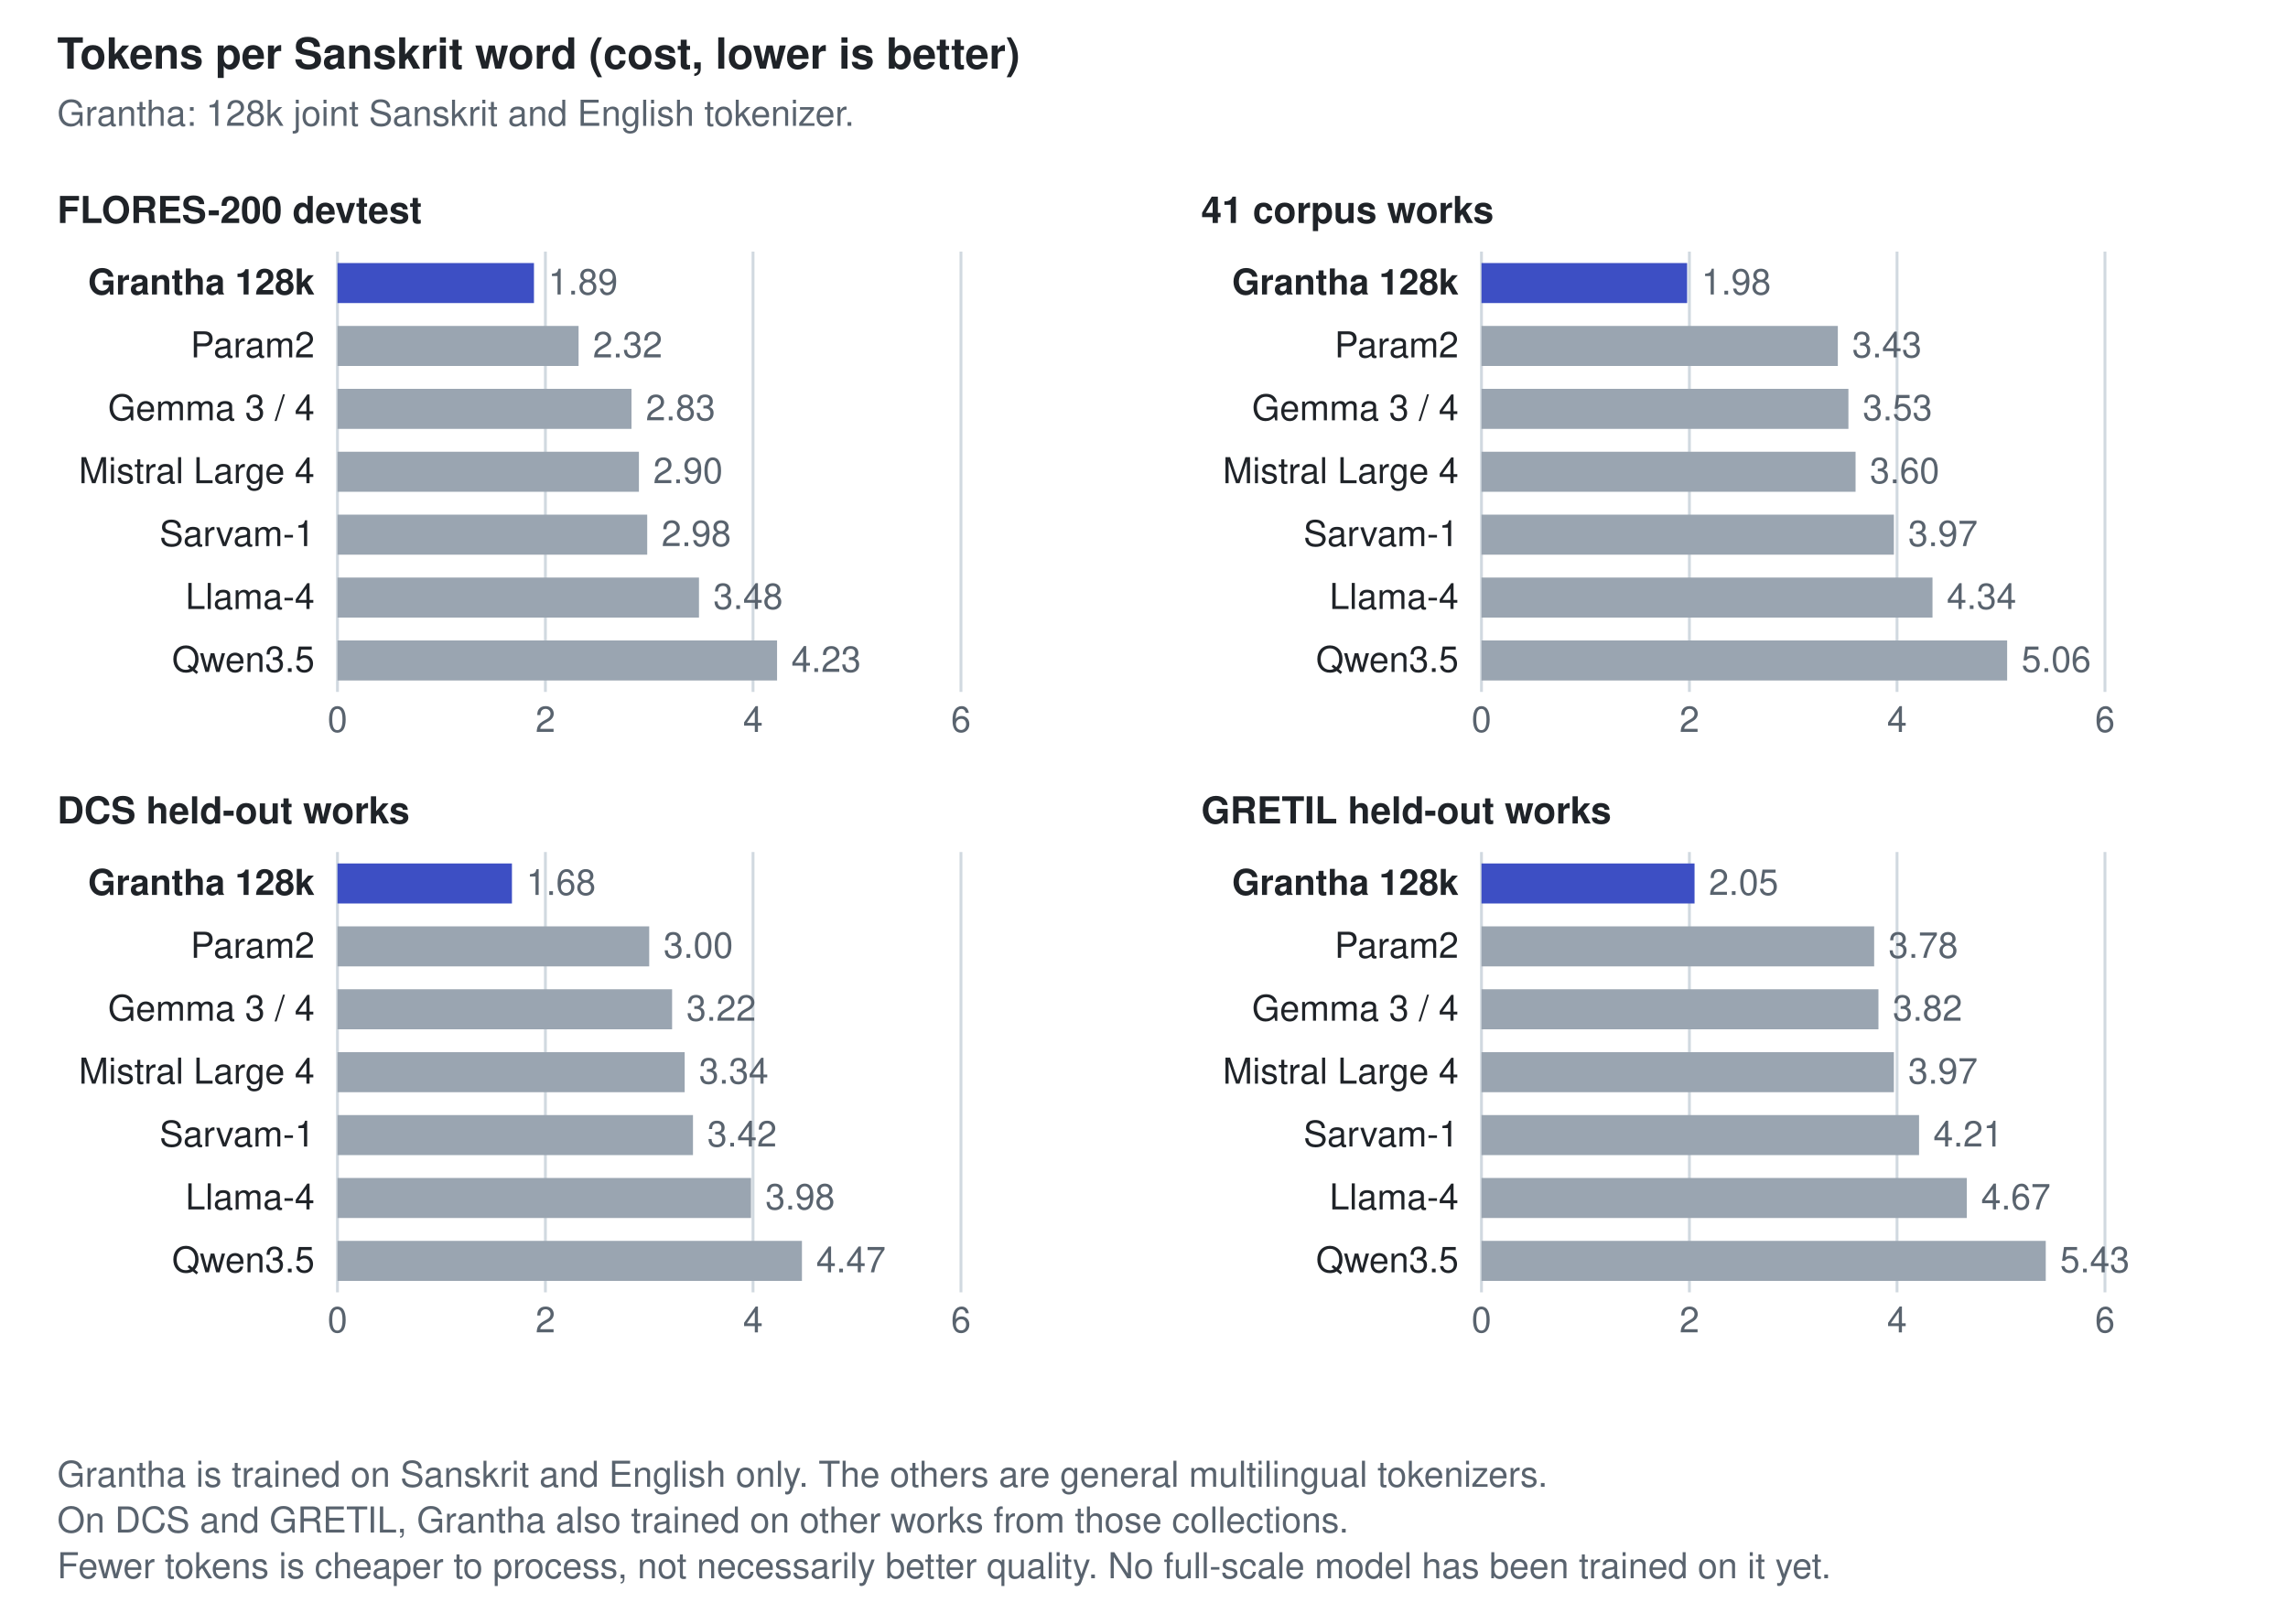
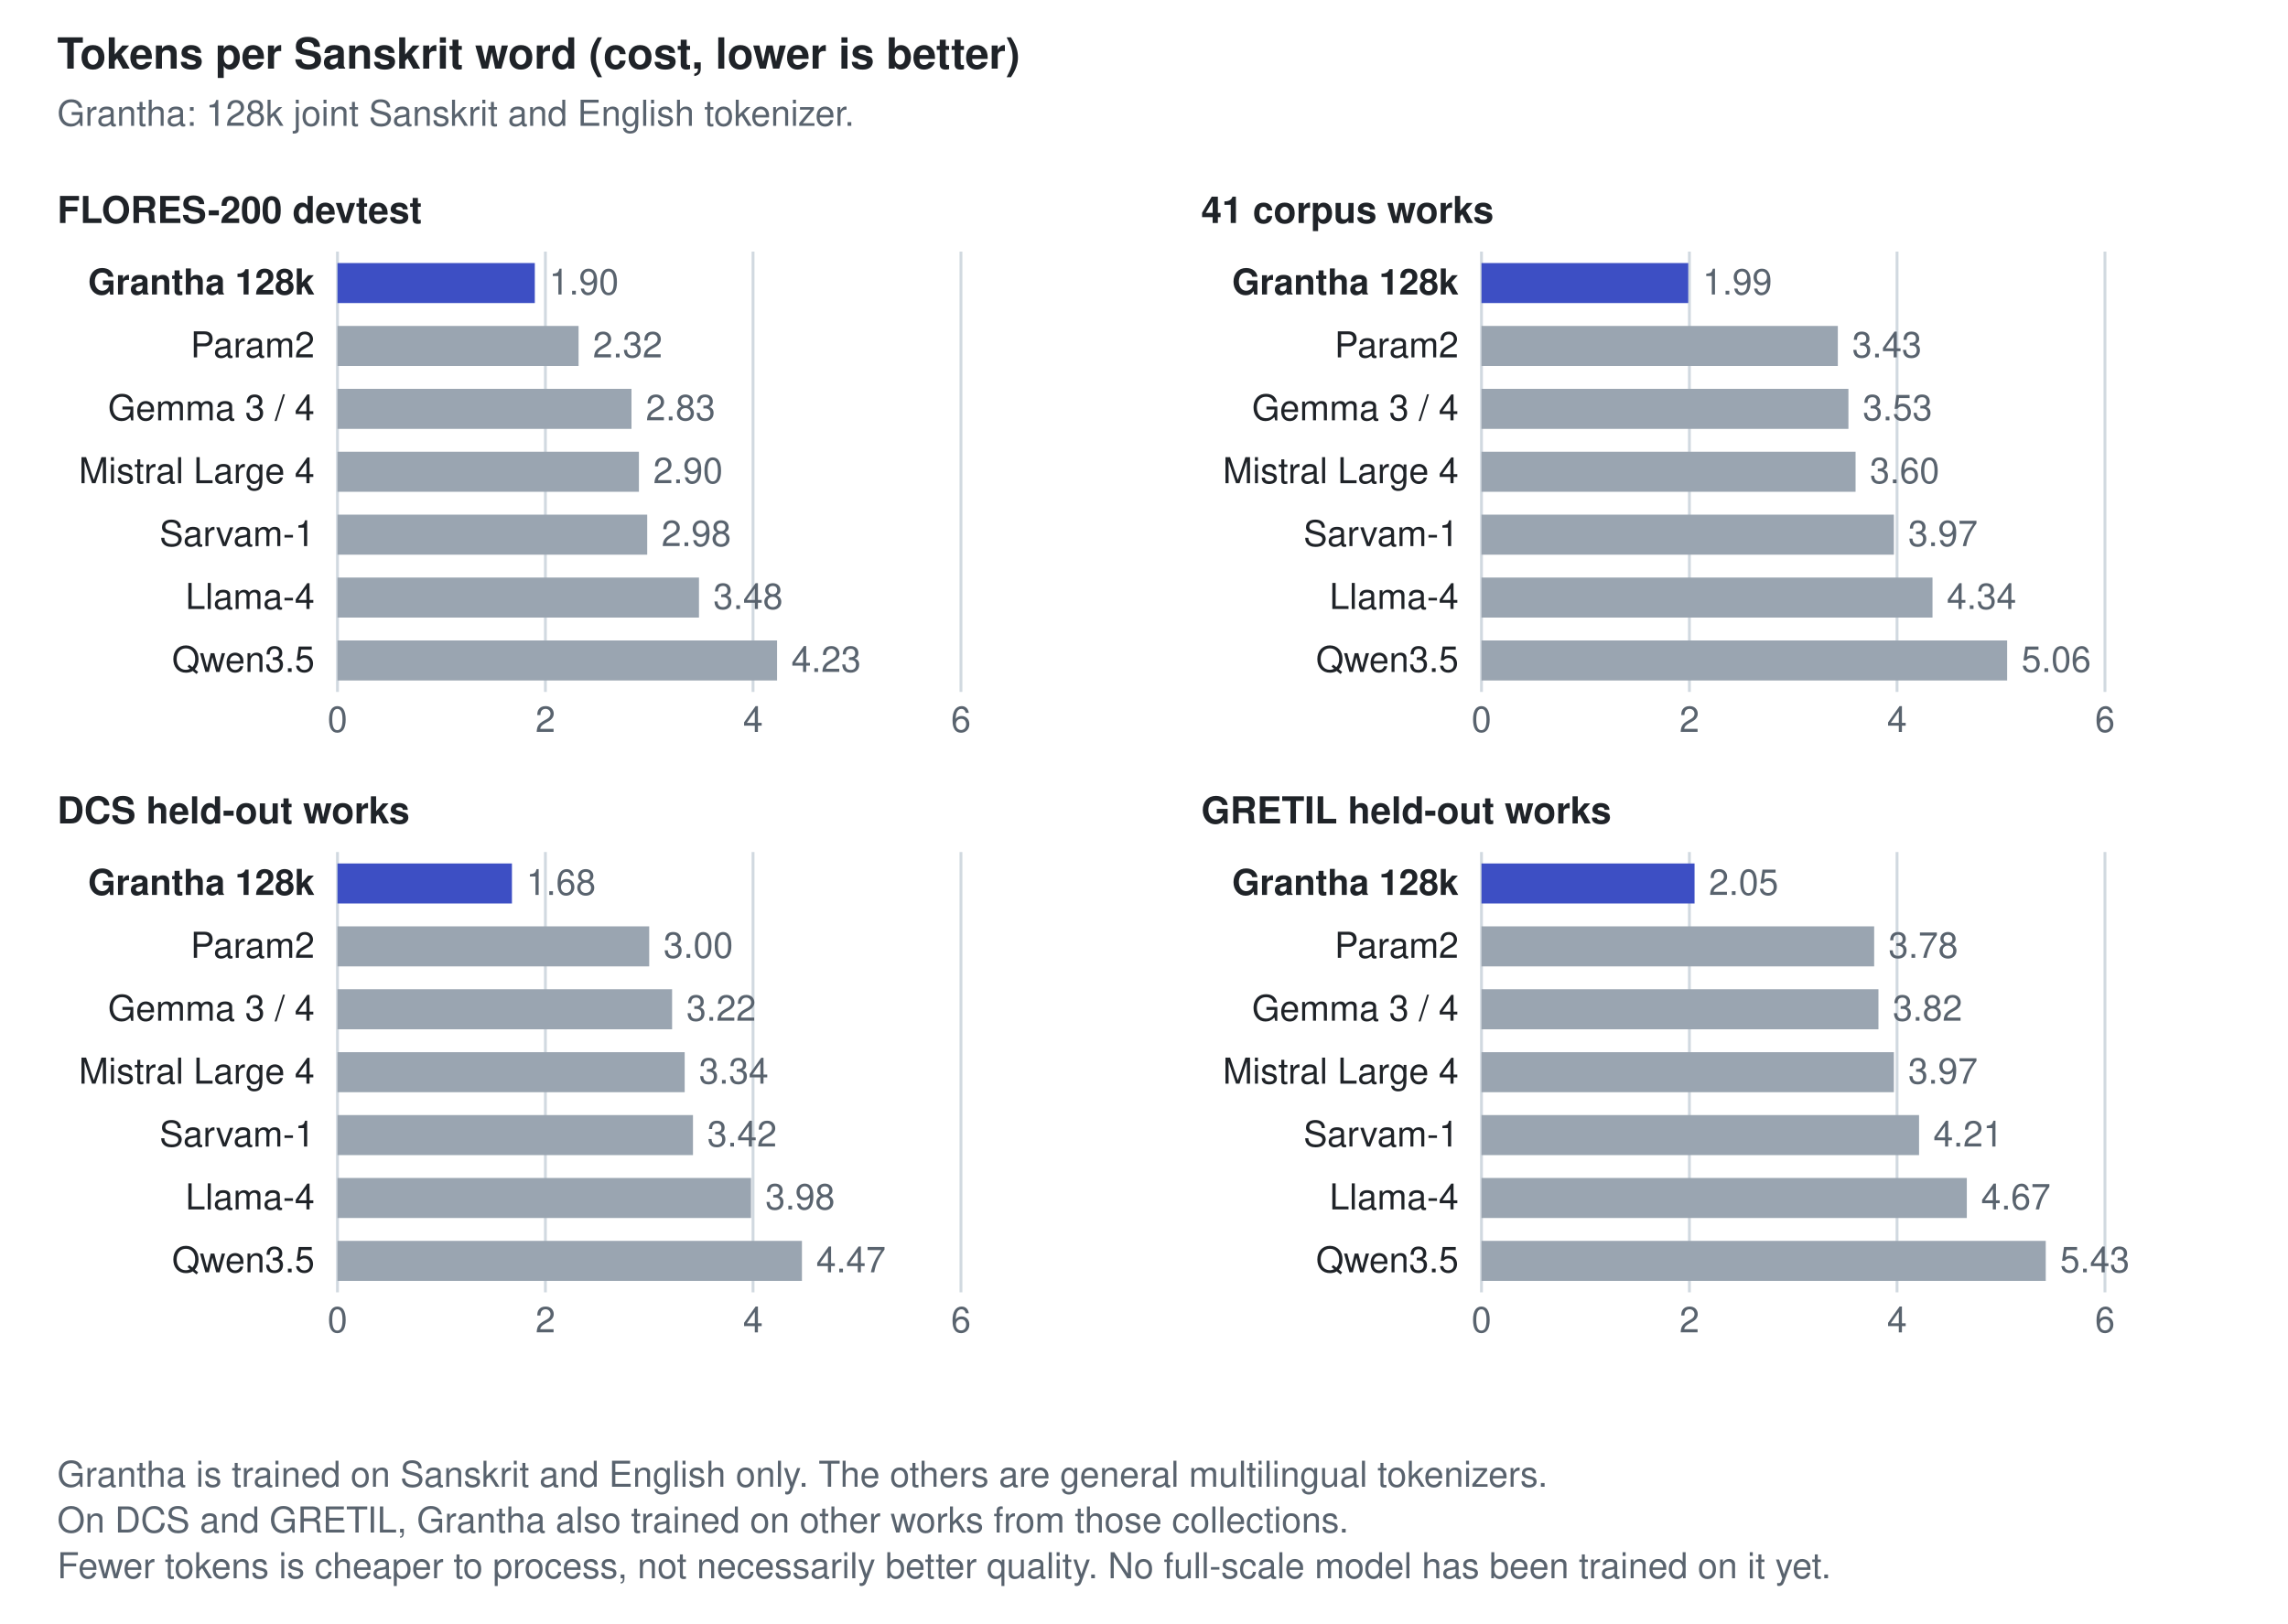
<svg xmlns="http://www.w3.org/2000/svg" viewBox="0 0 800 568" width="800" height="568" role="img" aria-label="Sanskrit tokens per word on four benchmarks, Grantha 128k against six other tokenizers">
  <style>
text{font-family:-apple-system,Segoe UI,Helvetica,Arial,sans-serif;font-size:12.5px;fill:#1f2328}
.mut{fill:#59636e}.grid{stroke:#d1d9e0;stroke-width:1}.us{fill:#3d4fc4}.alt{fill:#8d99dd}.them{fill:#9aa5b1}.b{font-weight:600}.t{font-size:15px;font-weight:600}.h{font-size:13px;font-weight:600}
@media (prefers-color-scheme:dark){text{fill:#e6edf3}.mut{fill:#9198a1}.grid{stroke:#3d444d}.us{fill:#8b9bff}.alt{fill:#5a64a8}.them{fill:#59636e}}
</style>
  <text x="20" y="24" class="t">Tokens per Sanskrit word (cost, lower is better)</text>
  <text x="20" y="44" class="mut">Grantha: 128k joint Sanskrit and English tokenizer.</text>
  <text x="20" y="78" class="h">FLORES-200 devtest</text>
  <line x1="118.0" y1="88" x2="118.0" y2="242" class="grid" />
  <text x="118.0" y="256" text-anchor="middle" class="mut">0</text>
  <line x1="190.7" y1="88" x2="190.7" y2="242" class="grid" />
  <text x="190.7" y="256" text-anchor="middle" class="mut">2</text>
  <line x1="263.3" y1="88" x2="263.3" y2="242" class="grid" />
  <text x="263.3" y="256" text-anchor="middle" class="mut">4</text>
  <line x1="336.0" y1="88" x2="336.0" y2="242" class="grid" />
  <text x="336.0" y="256" text-anchor="middle" class="mut">6</text>
  <text x="110" y="103" text-anchor="end" class="b">Grantha 128k</text>
-   <rect x="118" y="92" width="68.7" height="14" class="us" />
-   <text x="191.7" y="103" class="mut">1.89</text>
+   <rect x="118" y="92" width="69.0" height="14" class="us" />
+   <text x="192.0" y="103" class="mut">1.90</text>
  <text x="110" y="125" text-anchor="end">Param2</text>
  <rect x="118" y="114" width="84.3" height="14" class="them" />
  <text x="207.3" y="125" class="mut">2.32</text>
  <text x="110" y="147" text-anchor="end">Gemma 3 / 4</text>
  <rect x="118" y="136" width="102.8" height="14" class="them" />
  <text x="225.8" y="147" class="mut">2.83</text>
  <text x="110" y="169" text-anchor="end">Mistral Large 4</text>
  <rect x="118" y="158" width="105.4" height="14" class="them" />
  <text x="228.4" y="169" class="mut">2.90</text>
  <text x="110" y="191" text-anchor="end">Sarvam-1</text>
  <rect x="118" y="180" width="108.3" height="14" class="them" />
  <text x="231.3" y="191" class="mut">2.98</text>
  <text x="110" y="213" text-anchor="end">Llama-4</text>
  <rect x="118" y="202" width="126.4" height="14" class="them" />
  <text x="249.4" y="213" class="mut">3.48</text>
  <text x="110" y="235" text-anchor="end">Qwen3.5</text>
  <rect x="118" y="224" width="153.7" height="14" class="them" />
  <text x="276.7" y="235" class="mut">4.23</text>
  <text x="420" y="78" class="h">41 corpus works</text>
  <line x1="518.0" y1="88" x2="518.0" y2="242" class="grid" />
  <text x="518.0" y="256" text-anchor="middle" class="mut">0</text>
  <line x1="590.7" y1="88" x2="590.7" y2="242" class="grid" />
  <text x="590.7" y="256" text-anchor="middle" class="mut">2</text>
  <line x1="663.3" y1="88" x2="663.3" y2="242" class="grid" />
  <text x="663.3" y="256" text-anchor="middle" class="mut">4</text>
  <line x1="736.0" y1="88" x2="736.0" y2="242" class="grid" />
  <text x="736.0" y="256" text-anchor="middle" class="mut">6</text>
  <text x="510" y="103" text-anchor="end" class="b">Grantha 128k</text>
-   <rect x="518" y="92" width="71.9" height="14" class="us" />
-   <text x="594.9" y="103" class="mut">1.98</text>
+   <rect x="518" y="92" width="72.3" height="14" class="us" />
+   <text x="595.3" y="103" class="mut">1.99</text>
  <text x="510" y="125" text-anchor="end">Param2</text>
  <rect x="518" y="114" width="124.6" height="14" class="them" />
  <text x="647.6" y="125" class="mut">3.43</text>
  <text x="510" y="147" text-anchor="end">Gemma 3 / 4</text>
  <rect x="518" y="136" width="128.3" height="14" class="them" />
  <text x="651.3" y="147" class="mut">3.53</text>
  <text x="510" y="169" text-anchor="end">Mistral Large 4</text>
  <rect x="518" y="158" width="130.8" height="14" class="them" />
  <text x="653.8" y="169" class="mut">3.60</text>
  <text x="510" y="191" text-anchor="end">Sarvam-1</text>
  <rect x="518" y="180" width="144.2" height="14" class="them" />
  <text x="667.2" y="191" class="mut">3.97</text>
  <text x="510" y="213" text-anchor="end">Llama-4</text>
  <rect x="518" y="202" width="157.7" height="14" class="them" />
  <text x="680.7" y="213" class="mut">4.34</text>
  <text x="510" y="235" text-anchor="end">Qwen3.5</text>
  <rect x="518" y="224" width="183.8" height="14" class="them" />
  <text x="706.8" y="235" class="mut">5.06</text>
  <text x="20" y="288" class="h">DCS held-out works</text>
  <line x1="118.0" y1="298" x2="118.0" y2="452" class="grid" />
  <text x="118.0" y="466" text-anchor="middle" class="mut">0</text>
  <line x1="190.7" y1="298" x2="190.7" y2="452" class="grid" />
  <text x="190.7" y="466" text-anchor="middle" class="mut">2</text>
  <line x1="263.3" y1="298" x2="263.3" y2="452" class="grid" />
  <text x="263.3" y="466" text-anchor="middle" class="mut">4</text>
  <line x1="336.0" y1="298" x2="336.0" y2="452" class="grid" />
  <text x="336.0" y="466" text-anchor="middle" class="mut">6</text>
  <text x="110" y="313" text-anchor="end" class="b">Grantha 128k</text>
  <rect x="118" y="302" width="61.0" height="14" class="us" />
  <text x="184.0" y="313" class="mut">1.68</text>
  <text x="110" y="335" text-anchor="end">Param2</text>
  <rect x="118" y="324" width="109.0" height="14" class="them" />
  <text x="232.0" y="335" class="mut">3.00</text>
  <text x="110" y="357" text-anchor="end">Gemma 3 / 4</text>
  <rect x="118" y="346" width="117.0" height="14" class="them" />
  <text x="240.0" y="357" class="mut">3.22</text>
  <text x="110" y="379" text-anchor="end">Mistral Large 4</text>
  <rect x="118" y="368" width="121.4" height="14" class="them" />
  <text x="244.4" y="379" class="mut">3.34</text>
  <text x="110" y="401" text-anchor="end">Sarvam-1</text>
  <rect x="118" y="390" width="124.3" height="14" class="them" />
  <text x="247.3" y="401" class="mut">3.42</text>
  <text x="110" y="423" text-anchor="end">Llama-4</text>
  <rect x="118" y="412" width="144.6" height="14" class="them" />
  <text x="267.6" y="423" class="mut">3.98</text>
  <text x="110" y="445" text-anchor="end">Qwen3.5</text>
  <rect x="118" y="434" width="162.4" height="14" class="them" />
  <text x="285.4" y="445" class="mut">4.47</text>
  <text x="420" y="288" class="h">GRETIL held-out works</text>
  <line x1="518.0" y1="298" x2="518.0" y2="452" class="grid" />
  <text x="518.0" y="466" text-anchor="middle" class="mut">0</text>
  <line x1="590.7" y1="298" x2="590.7" y2="452" class="grid" />
  <text x="590.7" y="466" text-anchor="middle" class="mut">2</text>
  <line x1="663.3" y1="298" x2="663.3" y2="452" class="grid" />
  <text x="663.3" y="466" text-anchor="middle" class="mut">4</text>
  <line x1="736.0" y1="298" x2="736.0" y2="452" class="grid" />
  <text x="736.0" y="466" text-anchor="middle" class="mut">6</text>
  <text x="510" y="313" text-anchor="end" class="b">Grantha 128k</text>
  <rect x="518" y="302" width="74.5" height="14" class="us" />
  <text x="597.5" y="313" class="mut">2.05</text>
  <text x="510" y="335" text-anchor="end">Param2</text>
  <rect x="518" y="324" width="137.3" height="14" class="them" />
  <text x="660.3" y="335" class="mut">3.78</text>
  <text x="510" y="357" text-anchor="end">Gemma 3 / 4</text>
  <rect x="518" y="346" width="138.8" height="14" class="them" />
  <text x="661.8" y="357" class="mut">3.82</text>
  <text x="510" y="379" text-anchor="end">Mistral Large 4</text>
  <rect x="518" y="368" width="144.2" height="14" class="them" />
  <text x="667.2" y="379" class="mut">3.97</text>
  <text x="510" y="401" text-anchor="end">Sarvam-1</text>
  <rect x="518" y="390" width="153.0" height="14" class="them" />
  <text x="676.0" y="401" class="mut">4.21</text>
  <text x="510" y="423" text-anchor="end">Llama-4</text>
  <rect x="518" y="412" width="169.7" height="14" class="them" />
  <text x="692.7" y="423" class="mut">4.67</text>
  <text x="510" y="445" text-anchor="end">Qwen3.5</text>
  <rect x="518" y="434" width="197.3" height="14" class="them" />
  <text x="720.3" y="445" class="mut">5.43</text>
  <text x="20" y="520" class="mut">Grantha is trained on Sanskrit and English only. The others are general multilingual tokenizers.</text>
  <text x="20" y="536" class="mut">On DCS and GRETIL, Grantha also trained on other works from those collections.</text>
  <text x="20" y="552" class="mut">Fewer tokens is cheaper to process, not necessarily better quality. No full-scale model has been trained on it yet.</text>
</svg>
